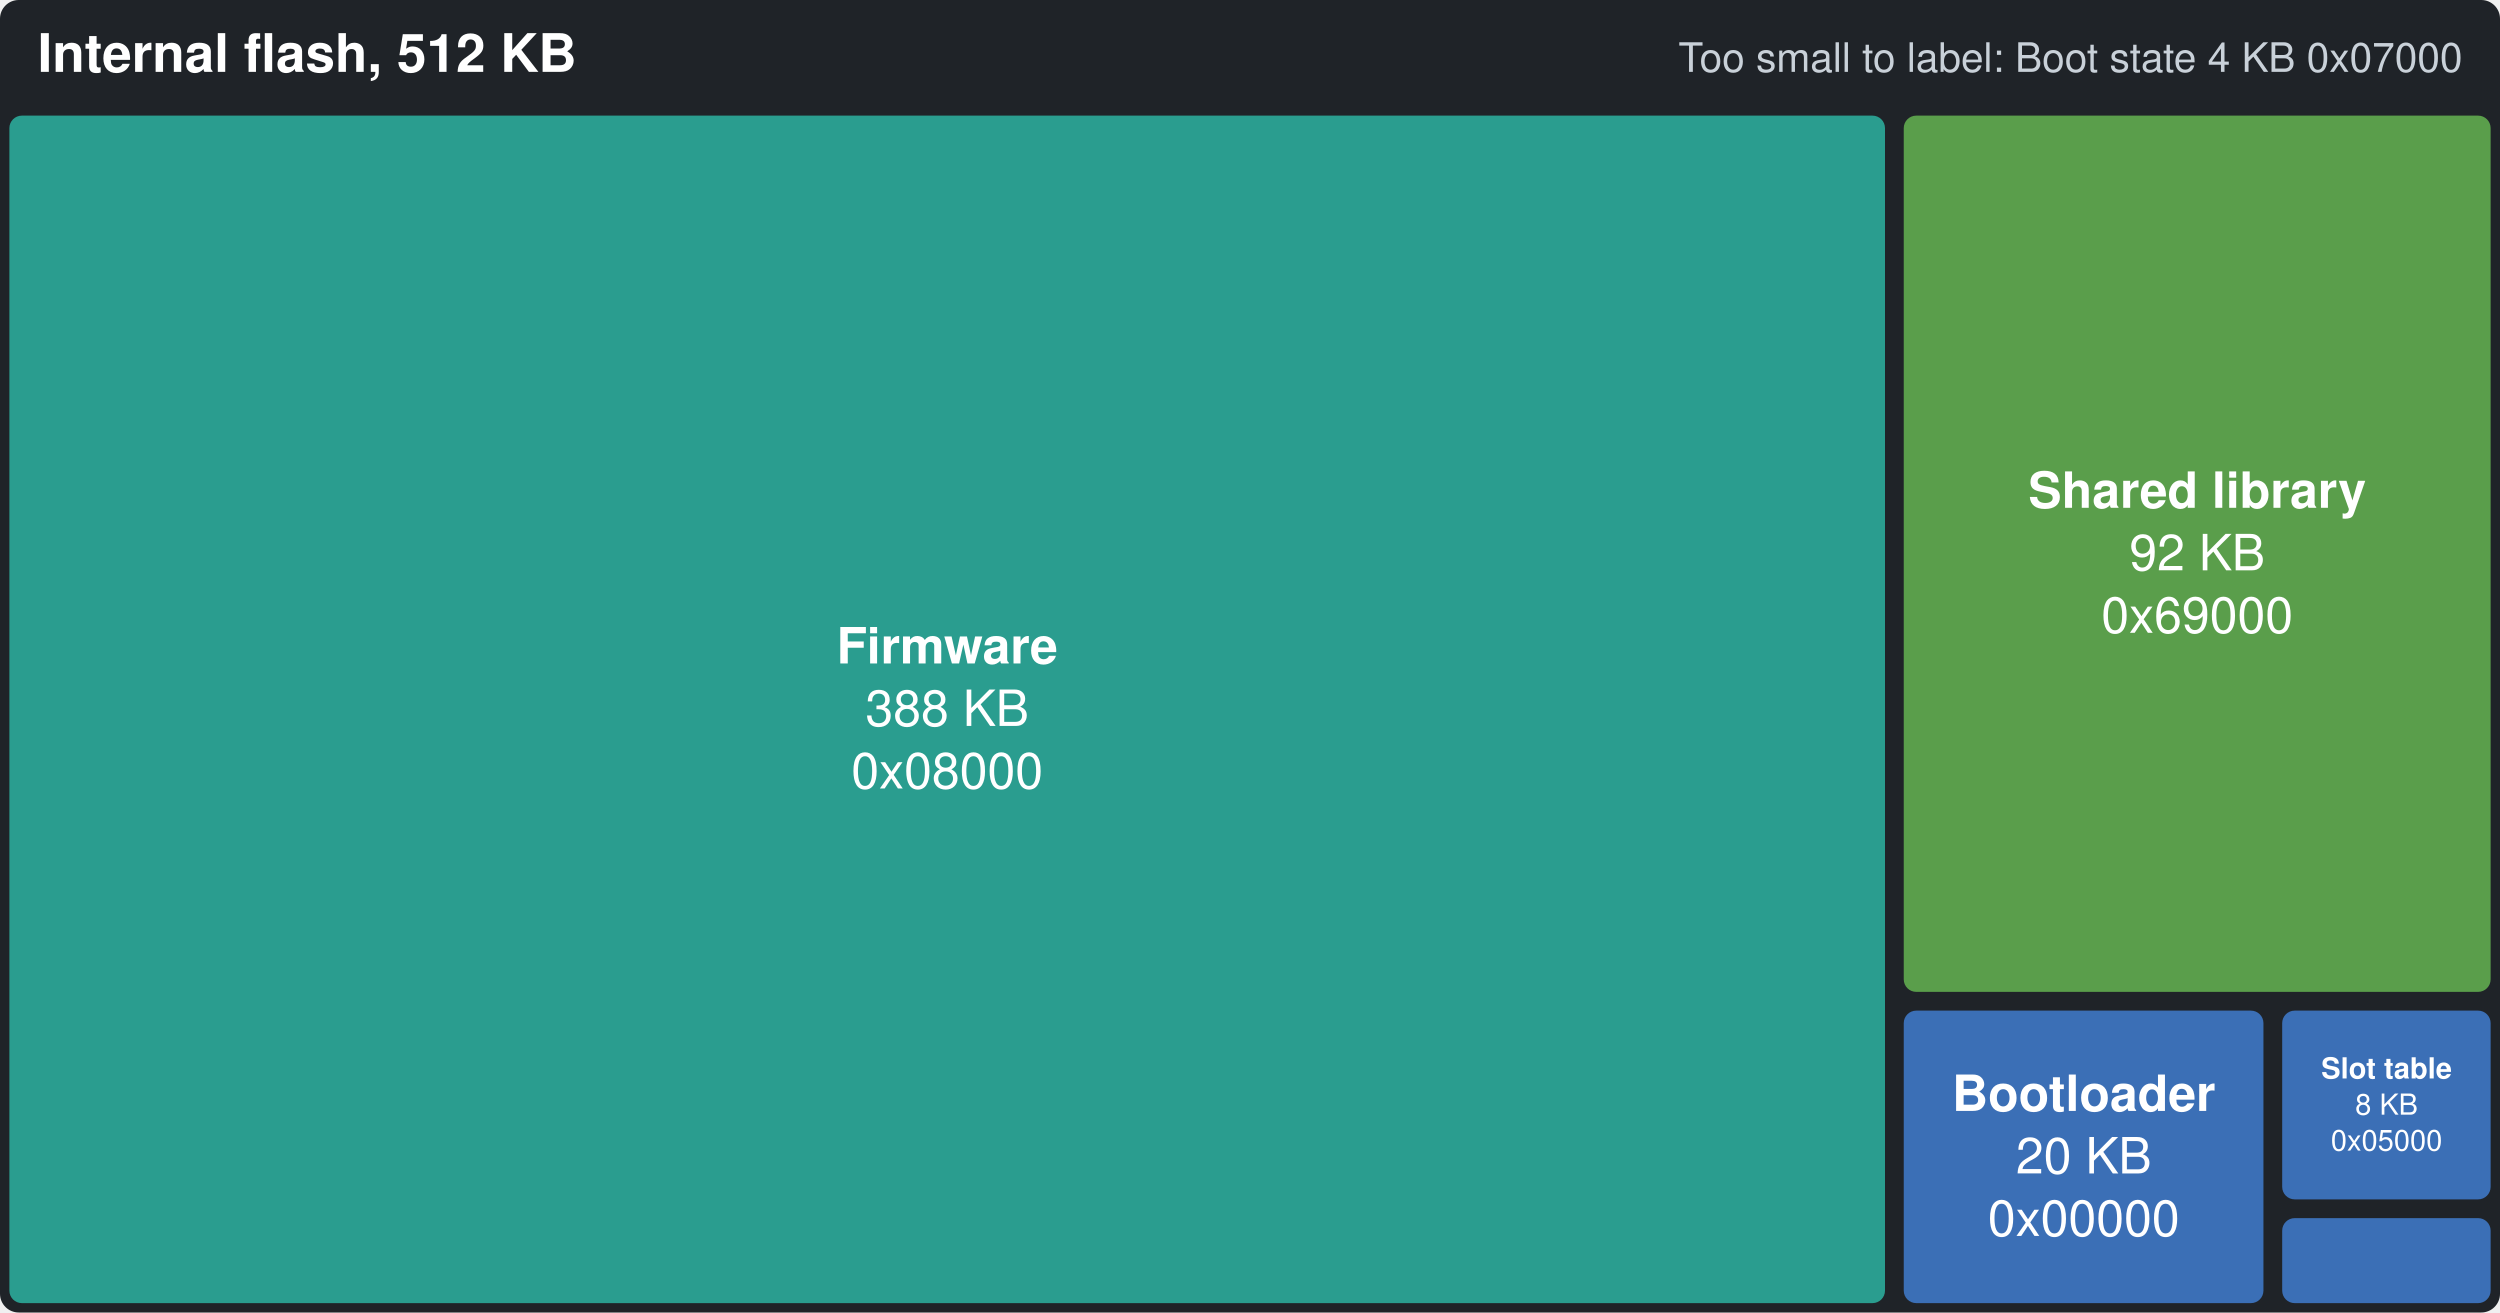
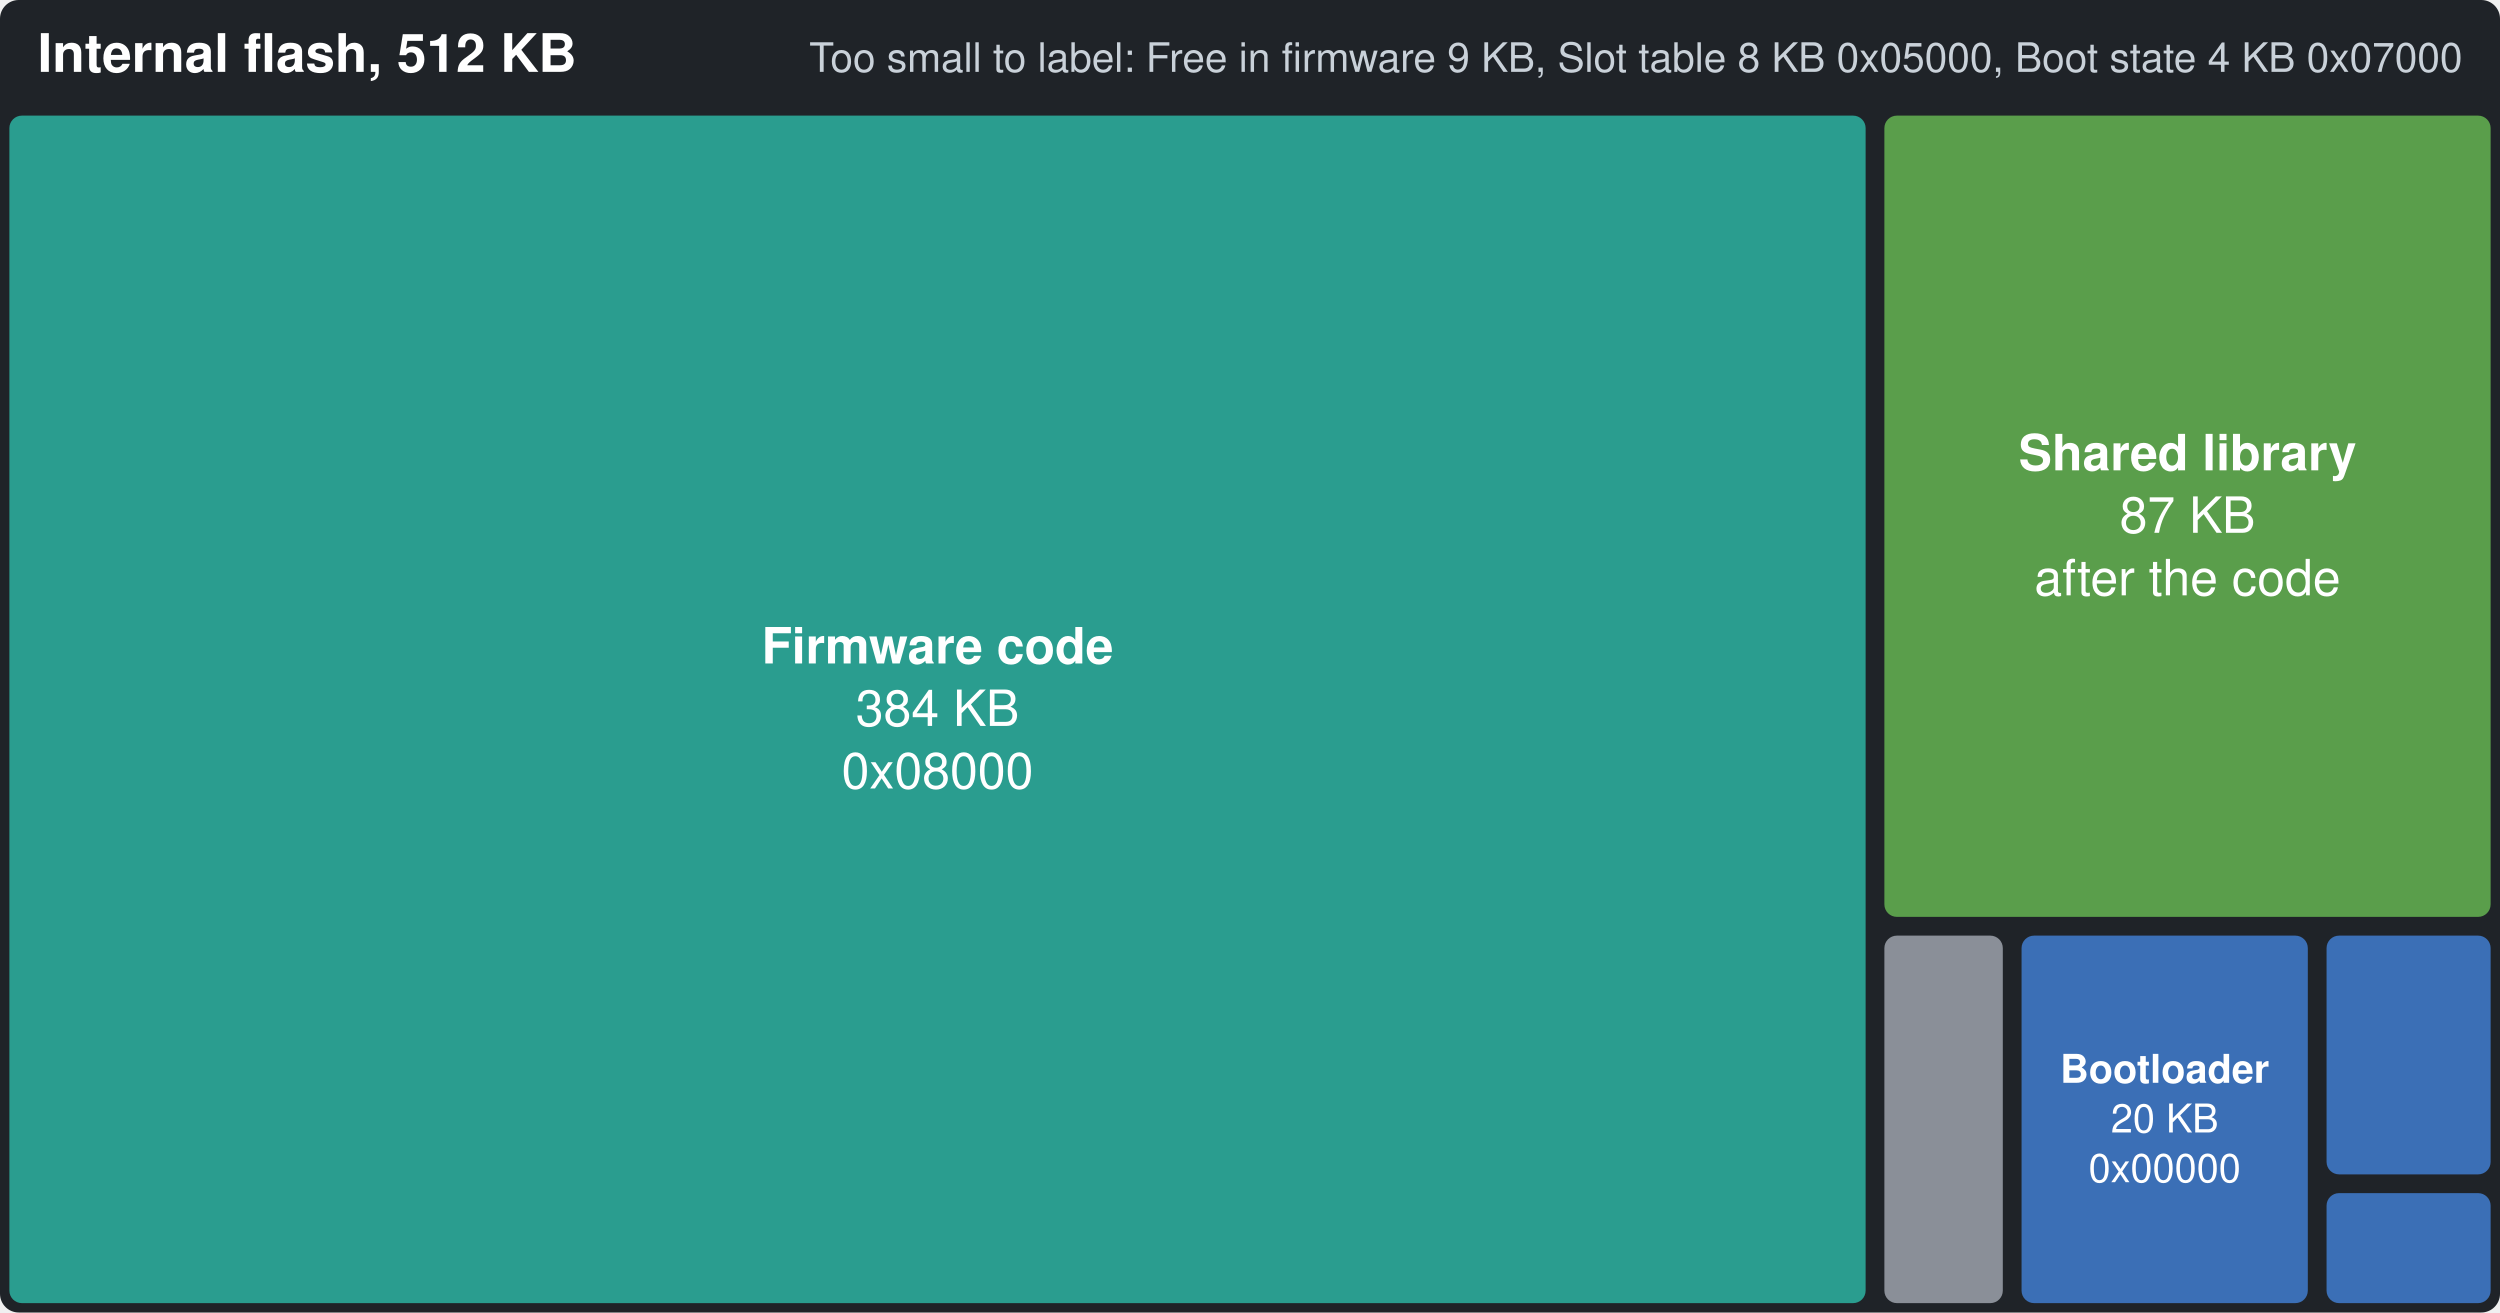
<svg xmlns="http://www.w3.org/2000/svg" viewBox="0 0 800 420" font-family="Helvetica, Arial, sans-serif">
  <rect width="800" height="420" rx="6" fill="#1f2328" />
  <text x="12" y="23" font-size="17" font-weight="bold" fill="#ffffff">Internal flash, 512 KB</text>
-   <rect x="3.0" y="37.0" width="600.2" height="380.0" rx="4" fill="#2a9d8f" />
-   <text x="303.1" y="212.3" font-size="16.0" font-weight="bold" fill="#ffffff" text-anchor="middle">Firmware</text>
-   <text x="303.1" y="232.3" font-size="16.0" font-weight="normal" fill="#ffffff" text-anchor="middle">388 KB</text>
-   <text x="303.1" y="252.3" font-size="16.0" font-weight="normal" fill="#ffffff" text-anchor="middle">0x08000</text>
-   <rect x="609.2" y="37.0" width="187.8" height="280.4" rx="4" fill="#5a9e4b" />
-   <text x="703.1" y="162.5" font-size="16.0" font-weight="bold" fill="#ffffff" text-anchor="middle">Shared library</text>
-   <text x="703.1" y="182.5" font-size="16.0" font-weight="normal" fill="#ffffff" text-anchor="middle">92 KB</text>
-   <text x="703.1" y="202.5" font-size="16.0" font-weight="normal" fill="#ffffff" text-anchor="middle">0x69000</text>
-   <rect x="609.2" y="323.4" width="115.1" height="93.6" rx="4" fill="#3b6fb6" />
-   <text x="666.8" y="355.5" font-size="16.0" font-weight="bold" fill="#ffffff" text-anchor="middle">Bootloader</text>
-   <text x="666.8" y="375.5" font-size="16.0" font-weight="normal" fill="#ffffff" text-anchor="middle">20 KB</text>
-   <text x="666.8" y="395.5" font-size="16.0" font-weight="normal" fill="#ffffff" text-anchor="middle">0x00000</text>
-   <rect x="730.3" y="323.4" width="66.7" height="60.4" rx="4" fill="#3b6fb6" />
-   <text x="763.7" y="345.1" font-size="9.3" font-weight="bold" fill="#ffffff" text-anchor="middle">Slot table</text>
-   <text x="763.7" y="356.7" font-size="9.3" font-weight="normal" fill="#ffffff" text-anchor="middle">8 KB</text>
-   <text x="763.7" y="368.2" font-size="9.3" font-weight="normal" fill="#ffffff" text-anchor="middle">0x05000</text>
-   <rect x="730.3" y="389.8" width="66.7" height="27.2" rx="4" fill="#3b6fb6" />
-   <text x="788" y="23" font-size="13" fill="#c9d1d9" text-anchor="end">Too small to label: Boot state 4 KB 0x07000</text>
+   <rect x="3.0" y="37.0" width="594.0" height="380.0" rx="4" fill="#2a9d8f" />
+   <text x="300.0" y="212.3" font-size="16.0" font-weight="bold" fill="#ffffff" text-anchor="middle">Firmware code</text>
+   <text x="300.0" y="232.3" font-size="16.0" font-weight="normal" fill="#ffffff" text-anchor="middle">384 KB</text>
+   <text x="300.0" y="252.3" font-size="16.0" font-weight="normal" fill="#ffffff" text-anchor="middle">0x08000</text>
+   <rect x="603.0" y="37.0" width="194.0" height="256.4" rx="4" fill="#5a9e4b" />
+   <text x="700.0" y="150.5" font-size="16.0" font-weight="bold" fill="#ffffff" text-anchor="middle">Shared library</text>
+   <text x="700.0" y="170.5" font-size="16.0" font-weight="normal" fill="#ffffff" text-anchor="middle">87 KB</text>
+   <text x="700.0" y="190.5" font-size="16.0" font-weight="normal" fill="#ffffff" text-anchor="middle">after the code</text>
+   <rect x="603.0" y="299.4" width="37.9" height="117.6" rx="4" fill="#8a8f98" />
+   <rect x="646.9" y="299.4" width="91.6" height="117.6" rx="4" fill="#3b6fb6" />
+   <text x="692.7" y="346.5" font-size="12.7" font-weight="bold" fill="#ffffff" text-anchor="middle">Bootloader</text>
+   <text x="692.7" y="362.4" font-size="12.7" font-weight="normal" fill="#ffffff" text-anchor="middle">20 KB</text>
+   <text x="692.7" y="378.3" font-size="12.7" font-weight="normal" fill="#ffffff" text-anchor="middle">0x00000</text>
+   <rect x="744.5" y="299.4" width="52.5" height="76.4" rx="4" fill="#3b6fb6" />
+   <rect x="744.5" y="381.8" width="52.5" height="35.2" rx="4" fill="#3b6fb6" />
+   <text x="788" y="23" font-size="13" fill="#c9d1d9" text-anchor="end">Too small to label: Free in firmware 9 KB, Slot table 8 KB 0x05000, Boot state 4 KB 0x07000</text>
</svg>
